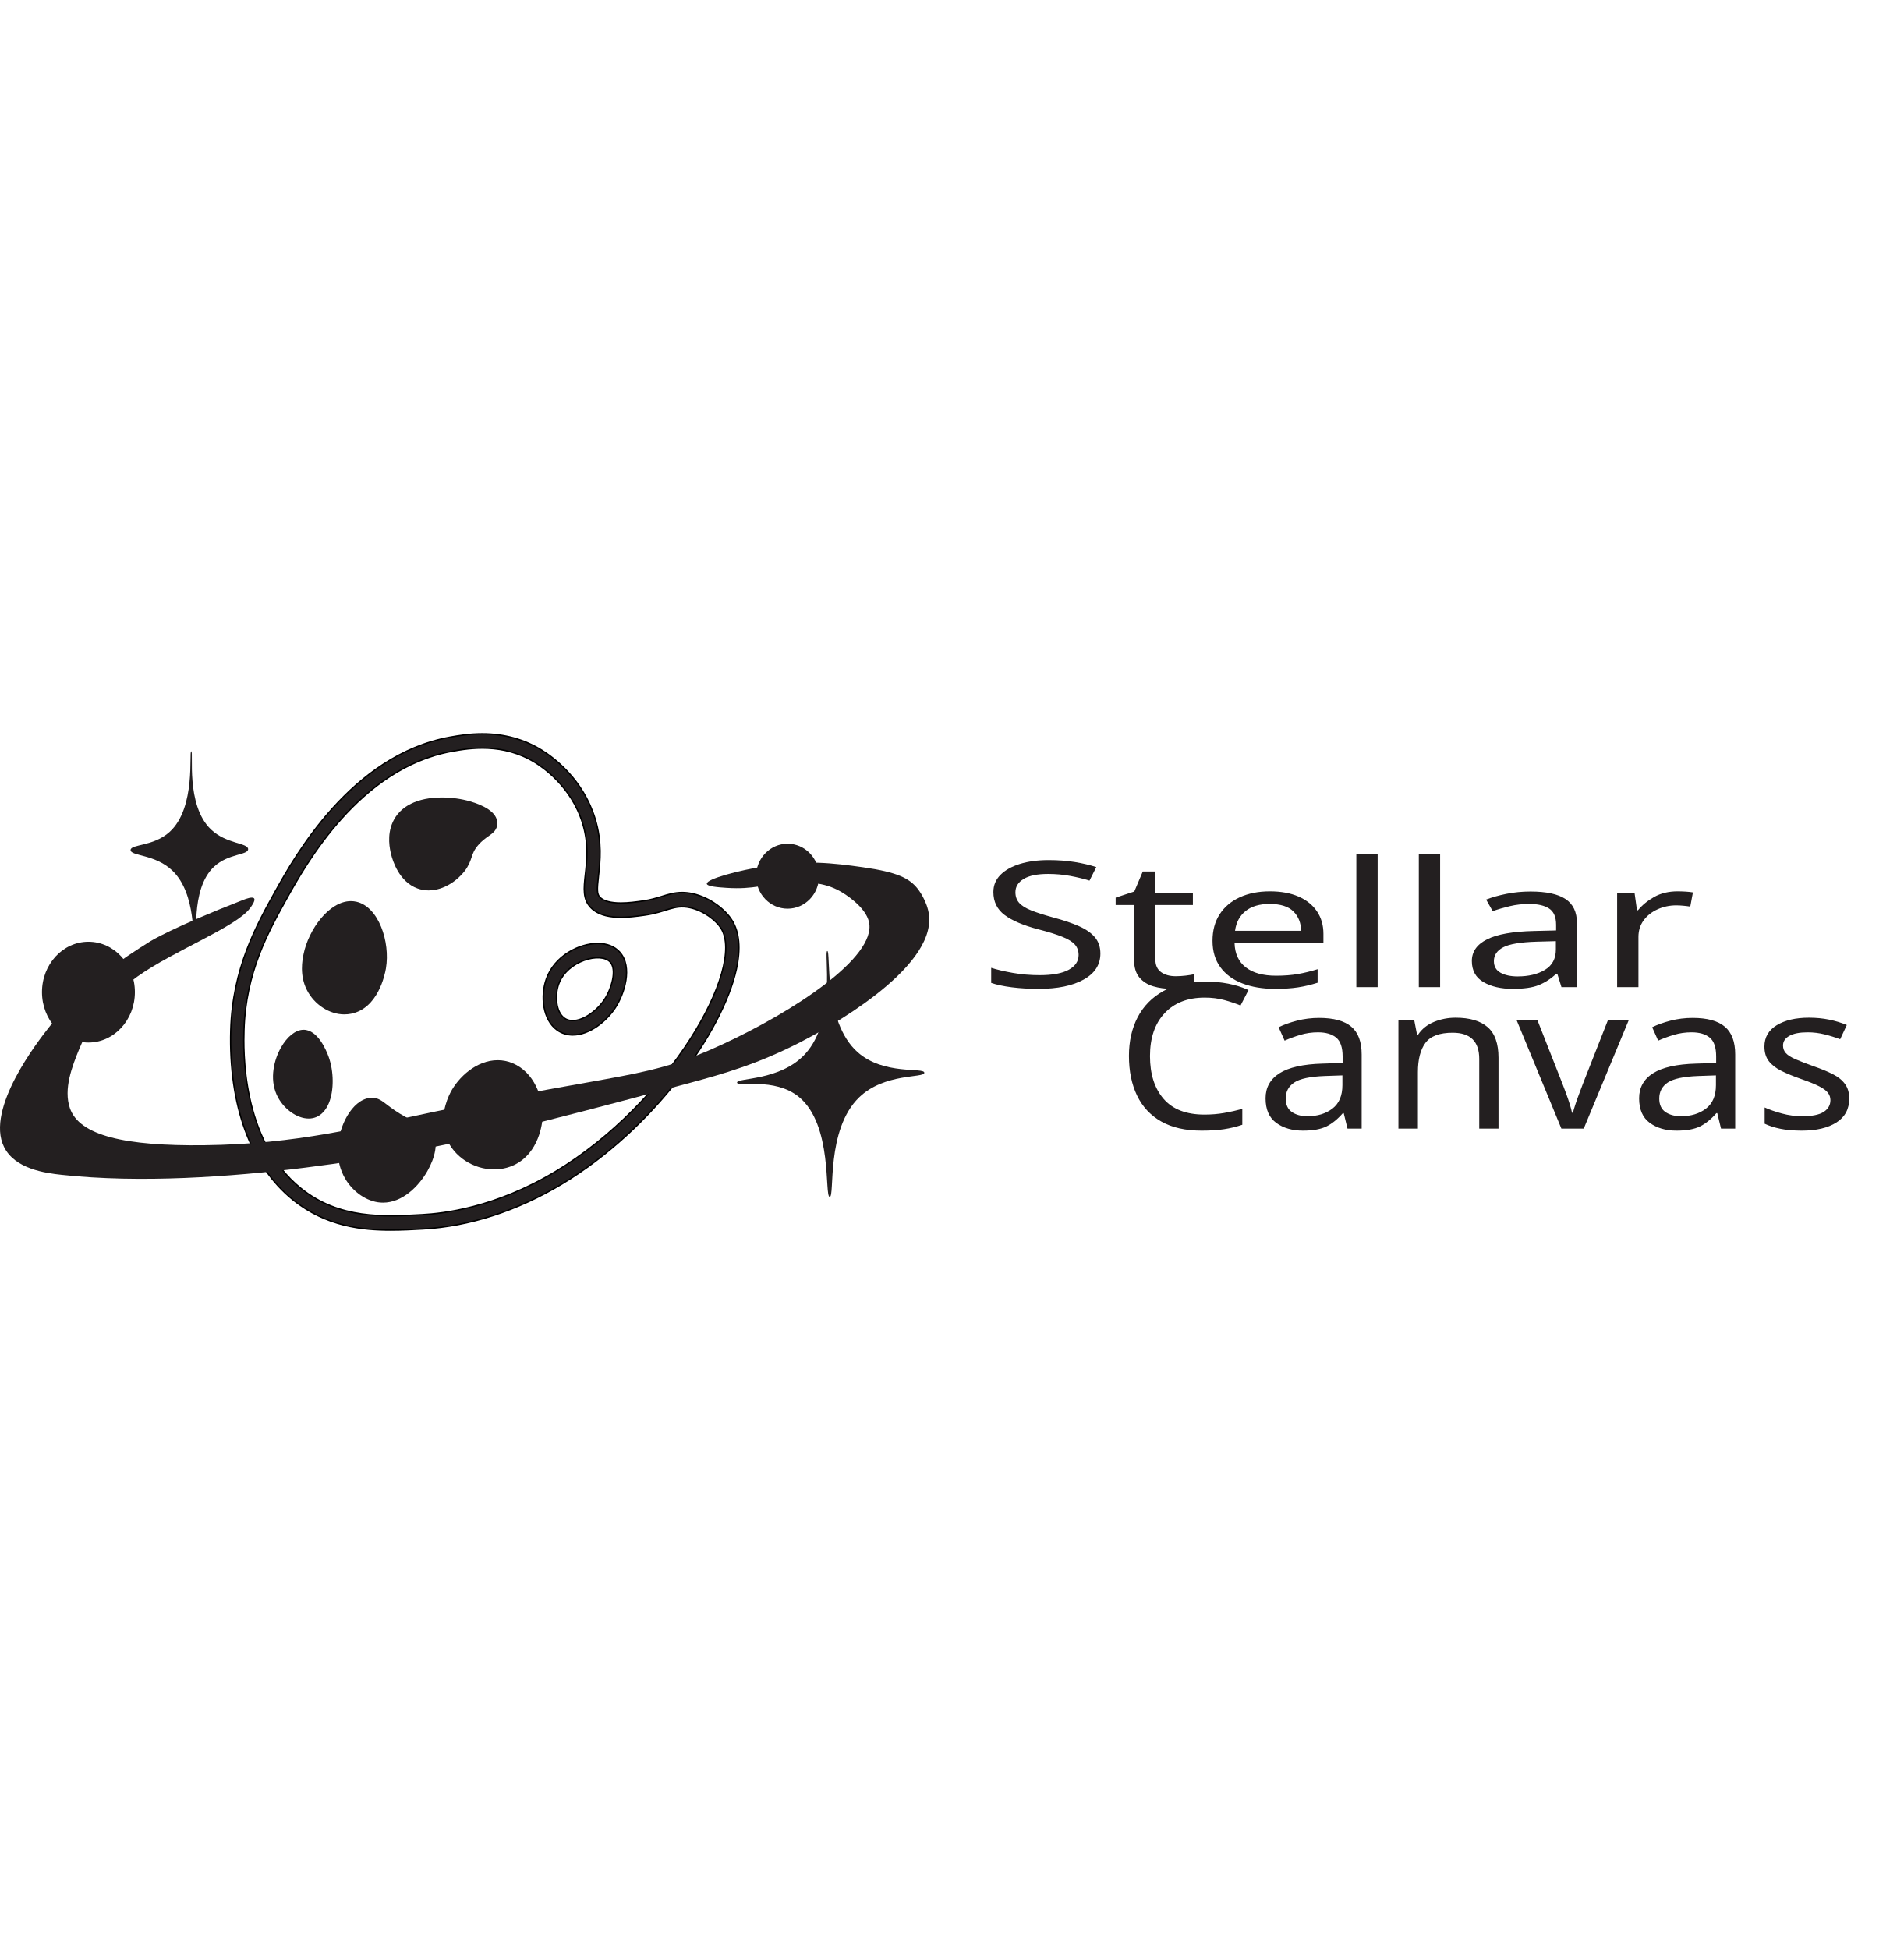
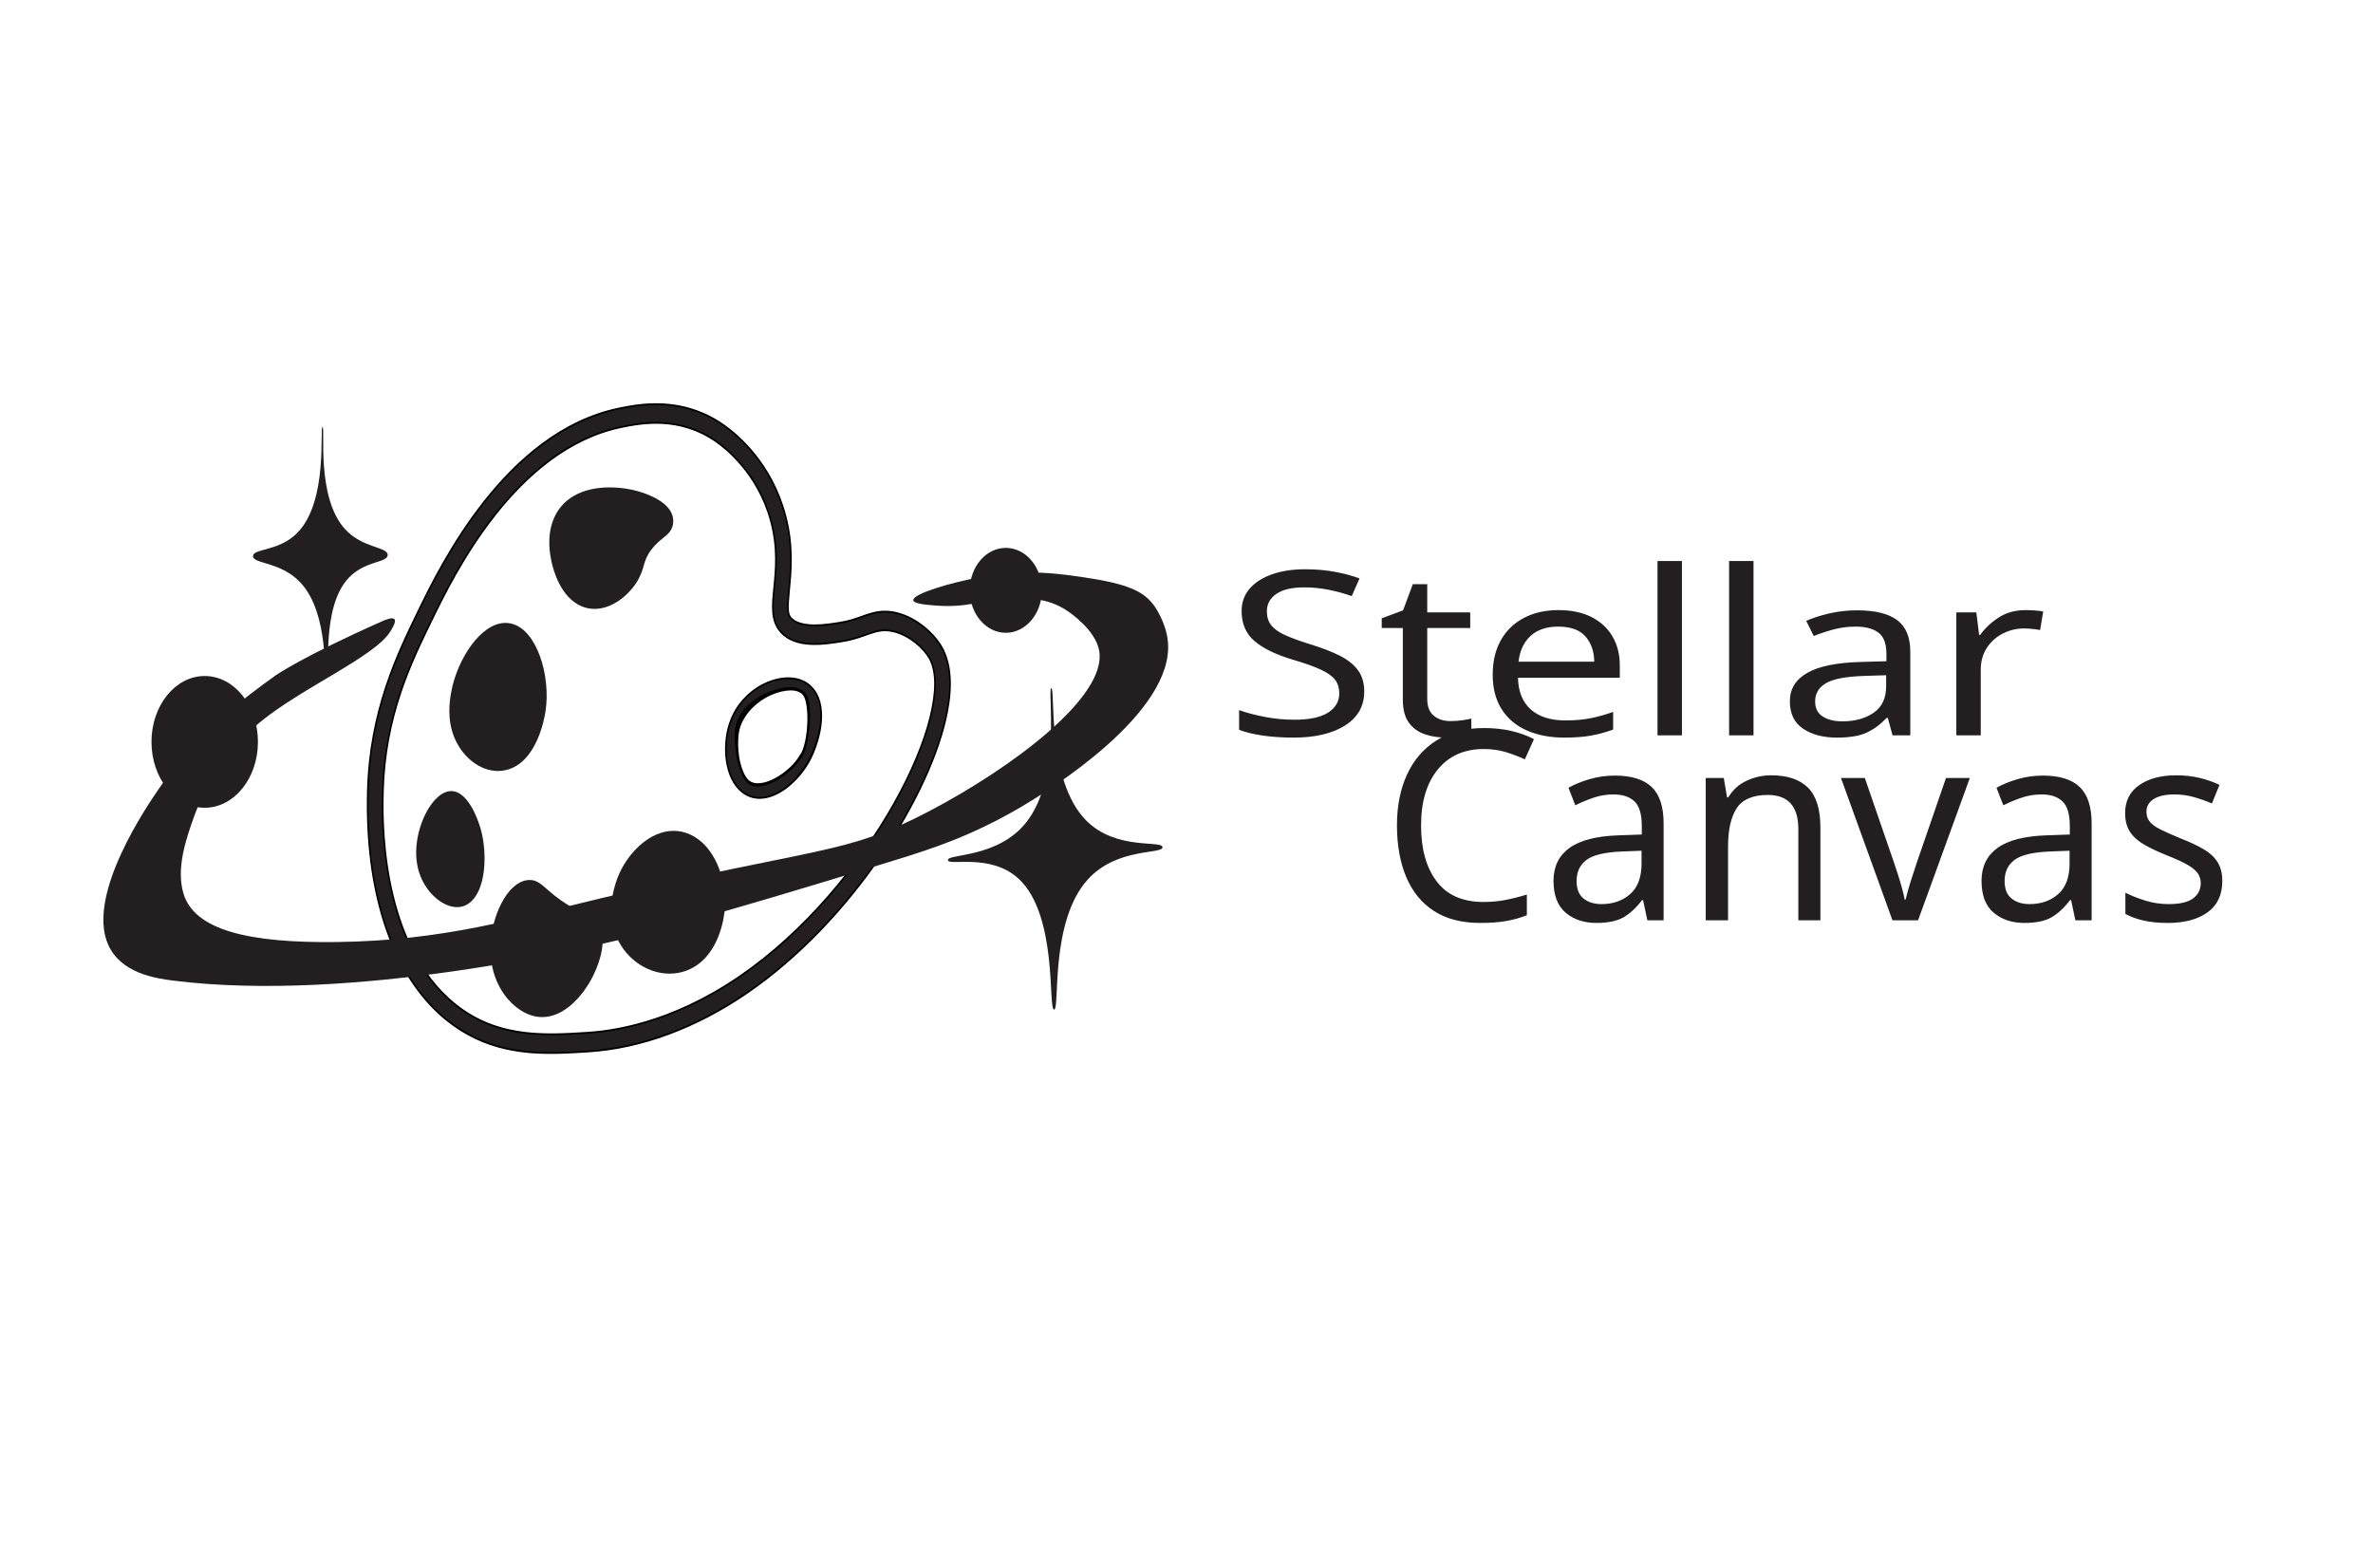
- <svg xmlns="http://www.w3.org/2000/svg" viewBox="0 0 1390.97 1424.05">
-   <defs>
-     <style>
-       .cls-1 {
-         stroke-width: 0px;
-       }
- 
-       .cls-1, .cls-2, .cls-3, .cls-4 {
-         fill: #231f20;
-       }
- 
-       .cls-2 {
-         font-size: 148.41px;
-       }
- 
-       .cls-2, .cls-4 {
-         font-family: MandritaDisplaySSi, 'Abbott Old Style';
-       }
- 
-       .cls-3 {
-         stroke: #000;
-         stroke-miterlimit: 10;
-       }
- 
-       .cls-4 {
-         font-size: 128.19px;
-       }
-     </style>
-   </defs>
-   <g id="Layer_4" data-name="Layer 4">
+ <svg xmlns="http://www.w3.org/2000/svg" viewBox="9.919 246.008 472.226 311.9">
+   <g id="Layer_4" data-name="Layer 4" transform="matrix(0.312112, 0, 0, 0.356064, 30.49057, 135.536)" style="">
    <g>
-       <text class="cls-4" transform="translate(715.12 721.24) scale(1.38 1)">
+       <text class="cls-4" transform="translate(715.12 721.24) scale(1.38 1)" style="white-space: pre; fill: rgb(35, 31, 32); font-family: MandritaDisplaySSi, 'Abbott Old Style'; font-size: 128.19px; line-height: 205.104px; perspective-origin: 132.635px 0px;">
        <tspan x="0" y="0">Stellar</tspan>
      </text>
-       <text class="cls-2" transform="translate(814.91 824.62) scale(1.09 1)">
+       <text class="cls-2" transform="translate(814.91 824.62) scale(1.09 1)" style="white-space: pre; fill: rgb(35, 31, 32); font-family: MandritaDisplaySSi, 'Abbott Old Style'; font-size: 148.41px; line-height: 237.456px; perspective-origin: 171.333px 0px;">
        <tspan x="0" y="0">Canvas</tspan>
      </text>
    </g>
  </g>
-   <g id="Layer_5" data-name="Layer 5">
+   <g id="Layer_5" data-name="Layer 5" transform="matrix(0.312112, 0, 0, 0.356064, 30.49057, 135.536)" style="">
    <g>
      <g>
-         <path class="cls-3" d="M452.73,695.66c-3.72-4.14-9.27-6.33-16.03-6.33-13.64,0-31.41,9.02-37.48,25.73-4.54,12.5-2.84,29.99,7.87,37.61,3.29,2.34,7.1,3.54,11.32,3.54,12.43,0,24.84-10.31,31.1-19.89,6.46-9.9,13.06-29.7,3.22-40.66ZM441.64,730.27c-6.79,10.39-21.09,19.48-29.26,13.66-6.34-4.52-7.2-16.72-4.18-25.04,6.19-17.03,30.76-23.58,37.63-15.93,5.01,5.59,1.04,19.3-4.18,27.31ZM452.73,695.66c-3.72-4.14-9.27-6.33-16.03-6.33-13.64,0-31.41,9.02-37.48,25.73-4.54,12.5-2.84,29.99,7.87,37.61,3.29,2.34,7.1,3.54,11.32,3.54,12.43,0,24.84-10.31,31.1-19.89,6.46-9.9,13.06-29.7,3.22-40.66ZM441.64,730.27c-6.79,10.39-21.09,19.48-29.26,13.66-6.34-4.52-7.2-16.72-4.18-25.04,6.19-17.03,30.76-23.58,37.63-15.93,5.01,5.59,1.04,19.3-4.18,27.31ZM452.73,695.66c-3.72-4.14-9.27-6.33-16.03-6.33-13.64,0-31.41,9.02-37.48,25.73-4.54,12.5-2.84,29.99,7.87,37.61,3.29,2.34,7.1,3.54,11.32,3.54,12.43,0,24.84-10.31,31.1-19.89,6.46-9.9,13.06-29.7,3.22-40.66ZM441.64,730.27c-6.79,10.39-21.09,19.48-29.26,13.66-6.34-4.52-7.2-16.72-4.18-25.04,6.19-17.03,30.76-23.58,37.63-15.93,5.01,5.59,1.04,19.3-4.18,27.31ZM452.73,695.66c-3.72-4.14-9.27-6.33-16.03-6.33-13.64,0-31.41,9.02-37.48,25.73-4.54,12.5-2.84,29.99,7.87,37.61,3.29,2.34,7.1,3.54,11.32,3.54,12.43,0,24.84-10.31,31.1-19.89,6.46-9.9,13.06-29.7,3.22-40.66ZM441.64,730.27c-6.79,10.39-21.09,19.48-29.26,13.66-6.34-4.52-7.2-16.72-4.18-25.04,6.19-17.03,30.76-23.58,37.63-15.93,5.01,5.59,1.04,19.3-4.18,27.31ZM452.73,695.66c-3.72-4.14-9.27-6.33-16.03-6.33-13.64,0-31.41,9.02-37.48,25.73-4.54,12.5-2.84,29.99,7.87,37.61,3.29,2.34,7.1,3.54,11.32,3.54,12.43,0,24.84-10.31,31.1-19.89,6.46-9.9,13.06-29.7,3.22-40.66ZM441.64,730.27c-6.79,10.39-21.09,19.48-29.26,13.66-6.34-4.52-7.2-16.72-4.18-25.04,6.19-17.03,30.76-23.58,37.63-15.93,5.01,5.59,1.04,19.3-4.18,27.31ZM452.73,695.66c-3.72-4.14-9.27-6.33-16.03-6.33-13.64,0-31.41,9.02-37.48,25.73-4.54,12.5-2.84,29.99,7.87,37.61,3.29,2.34,7.1,3.54,11.32,3.54,12.43,0,24.84-10.31,31.1-19.89,6.46-9.9,13.06-29.7,3.22-40.66ZM441.64,730.27c-6.79,10.39-21.09,19.48-29.26,13.66-6.34-4.52-7.2-16.72-4.18-25.04,6.19-17.03,30.76-23.58,37.63-15.93,5.01,5.59,1.04,19.3-4.18,27.31ZM534.79,672.46c-4.62-7.41-15.65-16.68-28.96-19.54-2.57-.55-5-.82-7.45-.82-5.63,0-10.14,1.4-14.93,2.9-3.95,1.23-8.05,2.51-13.72,3.31-4.67.66-10.49,1.47-16.12,1.47-7.37,0-12.67-1.44-15.32-4.18-2.21-2.27-2.21-5.39-1.05-15.7,1.17-10.39,2.77-24.6-2.48-41.72-8.84-28.84-30.17-44.61-38.94-50.05-12.81-7.95-27.44-11.99-43.48-11.99-9.32,0-17.17,1.29-23.81,2.5-72.05,13.15-113.54,87.72-127.2,112.28-14,25.2-31.43,56.55-32.75,101.62-1.58,55.1,14.55,99.16,45.42,124.08,24.36,19.66,51.07,22.18,71.62,22.18,8.1,0,15.9-.44,23.44-.86,33.81-1.88,68.9-13.25,101.49-32.86,66.95-40.26,117.34-111.34,127.39-156.81,3.33-15.04,2.26-27.09-3.17-35.82ZM405.89,855.94c-44.76,26.93-82.67,30.74-97.31,31.56-28.18,1.58-60.74,3.4-88.81-19.27-43.84-35.38-41.91-102.31-41.53-115.38,1.22-42.34,17.61-71.79,31.38-96.56,13.58-24.4,52.83-94.99,120.53-107.34,12.85-2.34,37.27-6.41,60.9,8.25,4.78,2.97,26.23,17.07,34.57,44.27,9.24,30.15-5.88,49.41,6.04,61.7,9.41,9.71,27.95,7.1,39.33,5.5,15.97-2.24,21.28-8.01,32.99-5.5,10.25,2.2,19.27,9.42,22.83,15.13,18.13,29.13-38.2,127.89-120.9,177.63ZM436.71,689.34c-13.64,0-31.41,9.02-37.48,25.73-4.54,12.5-2.84,29.99,7.87,37.61,3.29,2.34,7.1,3.54,11.32,3.54,12.43,0,24.84-10.31,31.1-19.89,6.46-9.9,13.06-29.7,3.22-40.66-3.72-4.14-9.27-6.33-16.03-6.33ZM441.64,730.27c-6.79,10.39-21.09,19.48-29.26,13.66-6.34-4.52-7.2-16.72-4.18-25.04,6.19-17.03,30.76-23.58,37.63-15.93,5.01,5.59,1.04,19.3-4.18,27.31ZM452.73,695.66c-3.72-4.14-9.27-6.33-16.03-6.33-13.64,0-31.41,9.02-37.48,25.73-4.54,12.5-2.84,29.99,7.87,37.61,3.29,2.34,7.1,3.54,11.32,3.54,12.43,0,24.84-10.31,31.1-19.89,6.46-9.9,13.06-29.7,3.22-40.66ZM441.64,730.27c-6.79,10.39-21.09,19.48-29.26,13.66-6.34-4.52-7.2-16.72-4.18-25.04,6.19-17.03,30.76-23.58,37.63-15.93,5.01,5.59,1.04,19.3-4.18,27.31ZM452.73,695.66c-3.72-4.14-9.27-6.33-16.03-6.33-13.64,0-31.41,9.02-37.48,25.73-4.54,12.5-2.84,29.99,7.87,37.61,3.29,2.34,7.1,3.54,11.32,3.54,12.43,0,24.84-10.31,31.1-19.89,6.46-9.9,13.06-29.7,3.22-40.66ZM441.64,730.27c-6.79,10.39-21.09,19.48-29.26,13.66-6.34-4.52-7.2-16.72-4.18-25.04,6.19-17.03,30.76-23.58,37.63-15.93,5.01,5.59,1.04,19.3-4.18,27.31ZM452.73,695.66c-3.72-4.14-9.27-6.33-16.03-6.33-13.64,0-31.41,9.02-37.48,25.73-4.54,12.5-2.84,29.99,7.87,37.61,3.29,2.34,7.1,3.54,11.32,3.54,12.43,0,24.84-10.31,31.1-19.89,6.46-9.9,13.06-29.7,3.22-40.66ZM441.64,730.27c-6.79,10.39-21.09,19.48-29.26,13.66-6.34-4.52-7.2-16.72-4.18-25.04,6.19-17.03,30.76-23.58,37.63-15.93,5.01,5.59,1.04,19.3-4.18,27.31ZM452.73,695.66c-3.72-4.14-9.27-6.33-16.03-6.33-13.64,0-31.41,9.02-37.48,25.73-4.54,12.5-2.84,29.99,7.87,37.61,3.29,2.34,7.1,3.54,11.32,3.54,12.43,0,24.84-10.31,31.1-19.89,6.46-9.9,13.06-29.7,3.22-40.66ZM441.64,730.27c-6.79,10.39-21.09,19.48-29.26,13.66-6.34-4.52-7.2-16.72-4.18-25.04,6.19-17.03,30.76-23.58,37.63-15.93,5.01,5.59,1.04,19.3-4.18,27.31Z" />
+         <path class="cls-3" d="M 452.73 695.66 C 449.01 691.52 443.46 689.33 436.7 689.33 C 423.06 689.33 405.29 698.35 399.22 715.06 C 394.68 727.56 396.38 745.05 407.09 752.67 C 410.38 755.01 414.19 756.21 418.41 756.21 C 430.84 756.21 443.25 745.9 449.51 736.32 C 455.97 726.42 462.57 706.62 452.73 695.66 Z M 444.964 732.091 C 438.174 742.481 419.511 753.574 411.341 747.754 C 405.001 743.234 401.648 724.478 404.668 716.158 C 410.858 699.128 439.583 690.393 446.453 698.043 C 451.463 703.633 450.194 724.081 444.974 732.091 L 444.964 732.091 Z M 452.73 695.66 C 449.01 691.52 443.46 689.33 436.7 689.33 C 423.06 689.33 405.29 698.35 399.22 715.06 C 394.68 727.56 396.38 745.05 407.09 752.67 C 410.38 755.01 414.19 756.21 418.41 756.21 C 430.84 756.21 443.25 745.9 449.51 736.32 C 455.97 726.42 462.57 706.62 452.73 695.66 Z M 444.964 732.091 C 438.174 742.481 419.719 752.846 411.549 747.026 C 405.209 742.506 401.648 724.478 404.668 716.158 C 410.858 699.128 439.168 689.847 446.038 697.497 C 451.048 703.087 450.194 724.081 444.974 732.091 L 444.964 732.091 Z M 452.73 695.66 C 449.01 691.52 443.46 689.33 436.7 689.33 C 423.06 689.33 405.29 698.35 399.22 715.06 C 394.68 727.56 396.38 745.05 407.09 752.67 C 410.38 755.01 414.19 756.21 418.41 756.21 C 430.84 756.21 443.25 745.9 449.51 736.32 C 455.97 726.42 462.57 706.62 452.73 695.66 Z M 444.964 732.091 C 438.174 742.481 419.303 753.028 411.133 747.208 C 404.793 742.688 401.44 724.843 404.46 716.523 C 410.65 699.493 439.375 690.211 446.245 697.861 C 451.255 703.451 450.194 724.081 444.974 732.091 L 444.964 732.091 Z M 452.73 695.66 C 449.01 691.52 443.46 689.33 436.7 689.33 C 423.06 689.33 405.29 698.35 399.22 715.06 C 394.68 727.56 396.38 745.05 407.09 752.67 C 410.38 755.01 414.19 756.21 418.41 756.21 C 430.84 756.21 443.25 745.9 449.51 736.32 C 455.97 726.42 462.57 706.62 452.73 695.66 Z M 444.964 732.091 C 438.174 742.481 419.511 753.574 411.341 747.754 C 405.001 743.234 401.856 725.025 404.876 716.705 C 411.066 699.675 439.791 690.758 446.661 698.408 C 451.671 703.998 450.194 724.081 444.974 732.091 L 444.964 732.091 Z M 452.73 695.66 C 449.01 691.52 443.46 689.33 436.7 689.33 C 423.06 689.33 405.29 698.35 399.22 715.06 C 394.68 727.56 396.38 745.05 407.09 752.67 C 410.38 755.01 414.19 756.21 418.41 756.21 C 430.84 756.21 443.25 745.9 449.51 736.32 C 455.97 726.42 462.57 706.62 452.73 695.66 Z M 444.964 732.091 C 438.174 742.481 419.511 753.21 411.341 747.39 C 405.001 742.87 401.648 725.025 404.668 716.705 C 410.858 699.675 439.791 690.211 446.661 697.861 C 451.671 703.451 450.194 724.081 444.974 732.091 L 444.964 732.091 Z M 452.73 695.66 C 449.01 691.52 443.46 689.33 436.7 689.33 C 423.06 689.33 405.29 698.35 399.22 715.06 C 394.68 727.56 396.38 745.05 407.09 752.67 C 410.38 755.01 414.19 756.21 418.41 756.21 C 430.84 756.21 443.25 745.9 449.51 736.32 C 455.97 726.42 462.57 706.62 452.73 695.66 Z M 444.964 732.091 C 438.174 742.481 419.927 753.392 411.757 747.572 C 405.417 743.052 401.856 724.478 404.876 716.158 C 411.066 699.128 439.998 690.394 446.868 698.044 C 451.878 703.634 450.194 724.081 444.974 732.091 L 444.964 732.091 Z M 534.79 672.46 C 530.17 665.05 519.14 655.78 505.83 652.92 C 503.26 652.37 500.83 652.1 498.38 652.1 C 492.75 652.1 488.24 653.5 483.45 655 C 479.5 656.23 475.4 657.51 469.73 658.31 C 465.06 658.97 459.24 659.78 453.61 659.78 C 446.24 659.78 440.94 658.34 438.29 655.6 C 436.08 653.33 436.08 650.21 437.24 639.9 C 438.41 629.51 440.01 615.3 434.76 598.18 C 425.92 569.34 404.59 553.57 395.82 548.13 C 383.01 540.18 368.38 536.14 352.34 536.14 C 343.02 536.14 335.17 537.43 328.53 538.64 C 256.48 551.79 214.99 626.36 201.33 650.92 C 187.33 676.12 169.9 707.47 168.58 752.54 C 167 807.64 183.13 851.7 214 876.62 C 238.36 896.28 265.07 898.8 285.62 898.8 C 293.72 898.8 301.52 898.36 309.06 897.94 C 342.87 896.06 377.96 884.69 410.55 865.08 C 477.5 824.82 527.89 753.74 537.94 708.27 C 541.27 693.23 540.2 681.18 534.77 672.45 L 534.79 672.46 Z M 405.89 855.94 C 361.13 882.87 323.22 886.68 308.58 887.5 C 280.4 889.08 247.84 890.9 219.77 868.23 C 175.93 832.85 177.86 765.92 178.24 752.85 C 179.46 710.51 195.85 681.06 209.62 656.29 C 223.2 631.89 262.45 561.3 330.15 548.95 C 343 546.61 367.42 542.54 391.05 557.2 C 395.83 560.17 417.28 574.27 425.62 601.47 C 434.86 631.62 419.74 650.88 431.66 663.17 C 441.07 672.88 459.61 670.27 470.99 668.67 C 486.96 666.43 492.27 660.66 503.98 663.17 C 514.23 665.37 523.25 672.59 526.81 678.3 C 544.94 707.43 488.61 806.19 405.91 855.93 L 405.89 855.94 Z M 436.71 689.34 C 423.07 689.34 405.3 698.36 399.23 715.07 C 394.69 727.57 396.39 745.06 407.1 752.68 C 410.39 755.02 414.2 756.22 418.42 756.22 C 430.85 756.22 443.26 745.91 449.52 736.33 C 455.98 726.43 462.58 706.63 452.74 695.67 C 449.02 691.53 443.47 689.34 436.71 689.34 Z M 444.964 732.091 C 438.174 742.481 419.511 752.664 411.341 746.844 C 405.001 742.324 401.856 724.843 404.876 716.523 C 411.066 699.493 439.583 690.757 446.453 698.407 C 451.463 703.997 450.194 724.081 444.974 732.091 L 444.964 732.091 Z M 452.73 695.66 C 449.01 691.52 443.46 689.33 436.7 689.33 C 423.06 689.33 405.29 698.35 399.22 715.06 C 394.68 727.56 396.38 745.05 407.09 752.67 C 410.38 755.01 414.19 756.21 418.41 756.21 C 430.84 756.21 443.25 745.9 449.51 736.32 C 455.97 726.42 462.57 706.62 452.73 695.66 Z M 444.964 732.091 C 438.174 742.481 419.719 753.392 411.549 747.572 C 405.209 743.052 401.025 723.022 404.045 714.702 C 410.235 697.672 440.414 690.394 447.284 698.044 C 452.294 703.634 450.194 724.081 444.974 732.091 L 444.964 732.091 Z M 452.73 695.66 C 449.01 691.52 443.46 689.33 436.7 689.33 C 423.06 689.33 405.29 698.35 399.22 715.06 C 394.68 727.56 396.38 745.05 407.09 752.67 C 410.38 755.01 414.19 756.21 418.41 756.21 C 430.84 756.21 443.25 745.9 449.51 736.32 C 455.97 726.42 462.57 706.62 452.73 695.66 Z M 444.964 732.091 C 438.174 742.481 419.719 753.21 411.549 747.39 C 405.209 742.87 401.44 724.478 404.46 716.158 C 410.65 699.128 439.791 690.028 446.661 697.678 C 451.671 703.268 450.194 724.081 444.974 732.091 L 444.964 732.091 Z M 452.73 695.66 C 449.01 691.52 443.46 689.33 436.7 689.33 C 423.06 689.33 405.29 698.35 399.22 715.06 C 394.68 727.56 396.38 745.05 407.09 752.67 C 410.38 755.01 414.19 756.21 418.41 756.21 C 430.84 756.21 443.25 745.9 449.51 736.32 C 455.97 726.42 462.57 706.62 452.73 695.66 Z M 445.172 732.637 C 438.382 743.027 419.511 753.392 411.341 747.572 C 405.001 743.052 402.479 725.025 405.499 716.705 C 411.689 699.675 439.375 690.393 446.245 698.043 C 451.255 703.633 450.402 725.174 445.182 733.184 L 445.172 732.637 Z M 452.73 695.66 C 449.01 691.52 443.46 689.33 436.7 689.33 C 423.06 689.33 405.29 698.35 399.22 715.06 C 394.68 727.56 396.38 745.05 407.09 752.67 C 410.38 755.01 414.19 756.21 418.41 756.21 C 430.84 756.21 442.889 745.9 449.149 736.32 C 455.609 726.42 462.57 706.62 452.73 695.66 Z M 444.549 732.455 C 437.759 742.845 419.511 752.664 411.341 746.844 C 405.001 742.324 402.271 725.025 405.291 716.705 C 411.481 699.675 439.583 690.576 446.453 698.226 C 451.463 703.816 449.986 724.81 444.766 732.82 L 444.549 732.455 Z" style="fill: rgb(35, 31, 32); stroke: rgb(0, 0, 0); stroke-miterlimit: 10; paint-order: fill;" />
        <g>
-           <path class="cls-1" d="M313.13,650.58c-2.82,0-5.56-.48-8.16-1.43-13.5-4.93-18.17-20.45-19.28-25.09-.8-3.35-3.25-13.55,1.27-23.47,5.27-11.56,18.02-17.92,35.9-17.92,6.93,0,14.18.99,20.42,2.8,9.15,2.65,20.05,7.59,20.07,16.05,0,4.92-3.45,7.34-6.51,9.48-2.13,1.49-4.78,3.35-7.47,6.48-3.02,3.51-3.86,6-4.83,8.89-.98,2.92-2.1,6.22-5.15,10.17-5,6.48-14.88,14.04-26.25,14.04h0Z" />
-           <path class="cls-1" d="M342.03,590.51c-15.27-4.43-42.83-4.99-50.75,12.39-3.72,8.17-1.61,17-.93,19.83.79,3.31,4.64,17.25,16.15,21.45,11.26,4.11,23.36-3.47,29.18-11.01,5.43-7.03,3.31-11.31,10.15-19.27,6.6-7.68,12.69-8.49,12.69-12.39-.01-6.11-15.03-10.58-16.49-11.01Z" />
+           <path class="cls-1" d="M313.13,650.58c-2.82,0-5.56-.48-8.16-1.43-13.5-4.93-18.17-20.45-19.28-25.09-.8-3.35-3.25-13.55,1.27-23.47,5.27-11.56,18.02-17.92,35.9-17.92,6.93,0,14.18.99,20.42,2.8,9.15,2.65,20.05,7.59,20.07,16.05,0,4.92-3.45,7.34-6.51,9.48-2.13,1.49-4.78,3.35-7.47,6.48-3.02,3.51-3.86,6-4.83,8.89-.98,2.92-2.1,6.22-5.15,10.17-5,6.48-14.88,14.04-26.25,14.04h0Z" style="fill: rgb(35, 31, 32); stroke-width: 0px;" />
+           <path class="cls-1" d="M342.03,590.51c-15.27-4.43-42.83-4.99-50.75,12.39-3.72,8.17-1.61,17-.93,19.83.79,3.31,4.64,17.25,16.15,21.45,11.26,4.11,23.36-3.47,29.18-11.01,5.43-7.03,3.31-11.31,10.15-19.27,6.6-7.68,12.69-8.49,12.69-12.39-.01-6.11-15.03-10.58-16.49-11.01Z" style="fill: rgb(35, 31, 32); stroke-width: 0px;" />
        </g>
        <g>
-           <path class="cls-1" d="M251.57,741.18c-10.94,0-21.93-7.14-27.34-17.77-5.57-10.93-3.33-21.98-2.49-26.14,3.72-18.38,18.85-38.86,34.61-38.86,1.37,0,2.74.15,4.08.46,16.13,3.67,24.81,29.2,21.52,48.72-.82,4.85-5.89,29.22-25.44,33.1-1.61.32-3.27.48-4.93.48h0Z" />
-           <path class="cls-1" d="M259.44,663.99c-14.3-3.25-29.49,17.12-32.99,34.41-.86,4.27-2.59,13.47,2,22.49,5.04,9.9,16.28,16.83,27.18,14.67,16.93-3.36,21.13-26.32,21.57-28.9,2.91-17.27-4.62-39.67-17.76-42.66Z" />
+           <path class="cls-1" d="M251.57,741.18c-10.94,0-21.93-7.14-27.34-17.77-5.57-10.93-3.33-21.98-2.49-26.14,3.72-18.38,18.85-38.86,34.61-38.86,1.37,0,2.74.15,4.08.46,16.13,3.67,24.81,29.2,21.52,48.72-.82,4.85-5.89,29.22-25.44,33.1-1.61.32-3.27.48-4.93.48h0Z" style="fill: rgb(35, 31, 32); stroke-width: 0px;" />
+           <path class="cls-1" d="M259.44,663.99c-14.3-3.25-29.49,17.12-32.99,34.41-.86,4.27-2.59,13.47,2,22.49,5.04,9.9,16.28,16.83,27.18,14.67,16.93-3.36,21.13-26.32,21.57-28.9,2.91-17.27-4.62-39.67-17.76-42.66Z" style="fill: rgb(35, 31, 32); stroke-width: 0px;" />
        </g>
        <g>
-           <path class="cls-1" d="M225.49,817.27c-8.89,0-18.94-7.49-23.38-17.43-5.33-11.92-1.85-25.64,3.18-34.51,4.54-7.99,10.63-12.82,16.31-12.92h.18c10.45,0,16.69,15.2,18.35,19.86,3.83,10.73,3.89,24.56.16,33.65-2.09,5.08-5.3,8.64-9.29,10.29-1.71.7-3.56,1.06-5.51,1.06Z" />
-           <path class="cls-1" d="M221.67,757.65c7.86-.13,13.41,14.98,13.96,16.51,4.74,13.3,3.21,33.21-6.34,37.16-7.52,3.11-18.59-4.27-22.84-13.76-7.35-16.43,5.54-39.75,15.22-39.91Z" />
+           <path class="cls-1" d="M225.49,817.27c-8.89,0-18.94-7.49-23.38-17.43-5.33-11.92-1.85-25.64,3.18-34.51,4.54-7.99,10.63-12.82,16.31-12.92h.18c10.45,0,16.69,15.2,18.35,19.86,3.83,10.73,3.89,24.56.16,33.65-2.09,5.08-5.3,8.64-9.29,10.29-1.71.7-3.56,1.06-5.51,1.06Z" style="fill: rgb(35, 31, 32); stroke-width: 0px;" />
+           <path class="cls-1" d="M221.67,757.65c7.86-.13,13.41,14.98,13.96,16.51,4.74,13.3,3.21,33.21-6.34,37.16-7.52,3.11-18.59-4.27-22.84-13.76-7.35-16.43,5.54-39.75,15.22-39.91Z" style="fill: rgb(35, 31, 32); stroke-width: 0px;" />
        </g>
        <g>
-           <path class="cls-1" d="M361.01,854.44c-15.09,0-29.37-9.27-34.72-22.54-5.74-14.24,0-28.2,2.74-33.54,5.85-11.43,19.17-23.73,34.56-23.73,3.66,0,7.26.71,10.69,2.11,15.98,6.52,22.69,25.05,22.15,39.51-.03.93-1.03,22.84-17.63,33.22-5.2,3.25-11.34,4.97-17.78,4.97Z" />
-           <path class="cls-1" d="M333.24,800.9c6.84-13.36,23.46-25.75,39.33-19.27,13.12,5.36,19.52,21.07,19.03,34.41-.04,1.07-1.02,20.02-15.22,28.9-15.73,9.84-38.84,1.8-45.67-15.14-5.15-12.76.91-25.71,2.54-28.9Z" />
+           <path class="cls-1" d="M361.01,854.44c-15.09,0-29.37-9.27-34.72-22.54-5.74-14.24,0-28.2,2.74-33.54,5.85-11.43,19.17-23.73,34.56-23.73,3.66,0,7.26.71,10.69,2.11,15.98,6.52,22.69,25.05,22.15,39.51-.03.93-1.03,22.84-17.63,33.22-5.2,3.25-11.34,4.97-17.78,4.97Z" style="fill: rgb(35, 31, 32); stroke-width: 0px;" />
+           <path class="cls-1" d="M333.24,800.9c6.84-13.36,23.46-25.75,39.33-19.27,13.12,5.36,19.52,21.07,19.03,34.41-.04,1.07-1.02,20.02-15.22,28.9-15.73,9.84-38.84,1.8-45.67-15.14-5.15-12.76.91-25.71,2.54-28.9Z" style="fill: rgb(35, 31, 32); stroke-width: 0px;" />
        </g>
      </g>
      <g>
-         <path class="cls-1" d="M279.75,878.72c-.6,0-1.19-.02-1.79-.06-9.89-.71-20.02-7.6-25.82-17.54-3.81-6.54-5.61-14.04-5.32-22.28.55-16,10.24-34.99,23.29-36.65.58-.07,1.15-.11,1.7-.11,4.35,0,7.23,2.23,10.89,5.05,3.02,2.33,7.15,5.52,14.23,9.33,5.18,2.79,8.67,4.15,11.22,5.15,3.8,1.49,6.8,2.66,8.72,6.85,3.04,6.64,1.29,16.84-4.67,27.28-6.36,11.12-18.21,22.99-32.43,22.99Z" />
-         <path class="cls-1" d="M251.64,839.03c.48-13.99,8.86-30.35,19.03-31.65,6.32-.81,7.67,4.92,24.11,13.76,12.66,6.81,15.92,5.6,17.76,9.63,5.44,11.89-12.95,44.2-34.26,42.66-8.69-.63-17.24-6.83-22.06-15.11-4.85-8.32-4.67-16.58-4.58-19.29Z" />
+         <path class="cls-1" d="M279.75,878.72c-.6,0-1.19-.02-1.79-.06-9.89-.71-20.02-7.6-25.82-17.54-3.81-6.54-5.61-14.04-5.32-22.28.55-16,10.24-34.99,23.29-36.65.58-.07,1.15-.11,1.7-.11,4.35,0,7.23,2.23,10.89,5.05,3.02,2.33,7.15,5.52,14.23,9.33,5.18,2.79,8.67,4.15,11.22,5.15,3.8,1.49,6.8,2.66,8.72,6.85,3.04,6.64,1.29,16.84-4.67,27.28-6.36,11.12-18.21,22.99-32.43,22.99Z" style="fill: rgb(35, 31, 32); stroke-width: 0px;" />
+         <path class="cls-1" d="M251.64,839.03c.48-13.99,8.86-30.35,19.03-31.65,6.32-.81,7.67,4.92,24.11,13.76,12.66,6.81,15.92,5.6,17.76,9.63,5.44,11.89-12.95,44.2-34.26,42.66-8.69-.63-17.24-6.83-22.06-15.11-4.85-8.32-4.67-16.58-4.58-19.29Z" style="fill: rgb(35, 31, 32); stroke-width: 0px;" />
      </g>
    </g>
-     <path class="cls-1" d="M516.39,645.7c-.35-3.52,23.62-9.8,42.64-12.83,29.25-4.66,49.8-2.27,71.47.81,25.21,3.59,33.82,8.03,39.88,15.62.5.63,7.09,9.06,8.31,19.23,4.8,40.09-76.68,83.98-92.88,92.38-32.06,16.64-58.11,23.87-80.75,30.02-121.97,33.13-170.35,43.43-170.35,43.43-26.25,5.59-174.95,36.48-289.7,24.03-11.88-1.29-34.13-4.21-42.1-20.43-13.75-27.98,25.22-77.6,32.68-87.12,14.39-18.36,30.58-31.51,39.88-39.06,13.12-10.65,23.4-17.13,34.34-24.03,0,0,16.67-10.31,67.91-30.26,1.98-.77,6.91-2.64,7.98-.98,1.04,1.61-2.05,5.75-3.1,7.16-10.3,13.83-55.83,30.99-82.37,49.97-11.22,8.03-30.76,24.76-42.17,52.43-5.37,13.03-11.82,29.62-6.97,43.66,6.95,20.09,40.46,27.72,98.04,27.04,68.25-.81,113.83-13.13,168.94-24.63,139.42-29.11,154.48-23.63,208.83-48.67,52.62-24.25,113.28-63.85,108.01-89.53-2.37-11.58-18.32-21.1-20.57-22.41-12.97-7.54-25.67-7.01-38.7-6.43-17.19.76-24.59,4.96-44.87,3.61-5.74-.38-14.2-.95-14.4-3Z" />
-     <path class="cls-1" d="M95.42,621.07c.05-4.38,16.61-2.46,28.43-13.17,19.67-17.8,13.9-58.96,15.88-58.94,1.94.02-4.3,39.21,14.4,57.08,11.22,10.73,27.21,9.75,27.14,14.42-.06,4.43-14.46,3.09-24.86,12.77-18.05,16.81-11.38,55.01-13.91,55.12-2.4.11,1.58-34.9-16.62-52.27-12.67-12.1-30.52-10.48-30.47-15.02Z" />
-     <path class="cls-1" d="M538.47,791.01c-.3-3.71,31.58-.96,49.85-21.03,23.08-25.36,13.37-74.99,16.06-75.11,2.72-.12-3.16,51.34,22.16,73.9,19.15,17.06,48.62,10.89,48.74,15.02.12,4.08-29.02,0-47.64,18.03-24.46,23.67-17.59,72.7-21.47,72.7-4.03,0,2.55-52.78-22.67-73.16-17.89-14.45-44.76-6.91-45.04-10.36Z" />
-     <ellipse class="cls-1" cx="64.61" cy="724.91" rx="33.94" ry="36.82" />
-     <ellipse class="cls-1" cx="575.38" cy="640.21" rx="22.99" ry="23.73" />
+     <path class="cls-1" d="M516.39,645.7c-.35-3.52,23.62-9.8,42.64-12.83,29.25-4.66,49.8-2.27,71.47.81,25.21,3.59,33.82,8.03,39.88,15.62.5.63,7.09,9.06,8.31,19.23,4.8,40.09-76.68,83.98-92.88,92.38-32.06,16.64-58.11,23.87-80.75,30.02-121.97,33.13-170.35,43.43-170.35,43.43-26.25,5.59-174.95,36.48-289.7,24.03-11.88-1.29-34.13-4.21-42.1-20.43-13.75-27.98,25.22-77.6,32.68-87.12,14.39-18.36,30.58-31.51,39.88-39.06,13.12-10.65,23.4-17.13,34.34-24.03,0,0,16.67-10.31,67.91-30.26,1.98-.77,6.91-2.64,7.98-.98,1.04,1.61-2.05,5.75-3.1,7.16-10.3,13.83-55.83,30.99-82.37,49.97-11.22,8.03-30.76,24.76-42.17,52.43-5.37,13.03-11.82,29.62-6.97,43.66,6.95,20.09,40.46,27.72,98.04,27.04,68.25-.81,113.83-13.13,168.94-24.63,139.42-29.11,154.48-23.63,208.83-48.67,52.62-24.25,113.28-63.85,108.01-89.53-2.37-11.58-18.32-21.1-20.57-22.41-12.97-7.54-25.67-7.01-38.7-6.43-17.19.76-24.59,4.96-44.87,3.61-5.74-.38-14.2-.95-14.4-3Z" style="fill: rgb(35, 31, 32); stroke-width: 0px;" />
+     <path class="cls-1" d="M95.42,621.07c.05-4.38,16.61-2.46,28.43-13.17,19.67-17.8,13.9-58.96,15.88-58.94,1.94.02-4.3,39.21,14.4,57.08,11.22,10.73,27.21,9.75,27.14,14.42-.06,4.43-14.46,3.09-24.86,12.77-18.05,16.81-11.38,55.01-13.91,55.12-2.4.11,1.58-34.9-16.62-52.27-12.67-12.1-30.52-10.48-30.47-15.02Z" style="fill: rgb(35, 31, 32); stroke-width: 0px;" />
+     <path class="cls-1" d="M538.47,791.01c-.3-3.71,31.58-.96,49.85-21.03,23.08-25.36,13.37-74.99,16.06-75.11,2.72-.12-3.16,51.34,22.16,73.9,19.15,17.06,48.62,10.89,48.74,15.02.12,4.08-29.02,0-47.64,18.03-24.46,23.67-17.59,72.7-21.47,72.7-4.03,0,2.55-52.78-22.67-73.16-17.89-14.45-44.76-6.91-45.04-10.36Z" style="fill: rgb(35, 31, 32); stroke-width: 0px;" />
+     <ellipse class="cls-1" cx="64.61" cy="724.91" rx="33.94" ry="36.82" style="fill: rgb(35, 31, 32); stroke-width: 0px;" />
+     <ellipse class="cls-1" cx="575.38" cy="640.21" rx="22.99" ry="23.73" style="fill: rgb(35, 31, 32); stroke-width: 0px;" />
  </g>
</svg>
